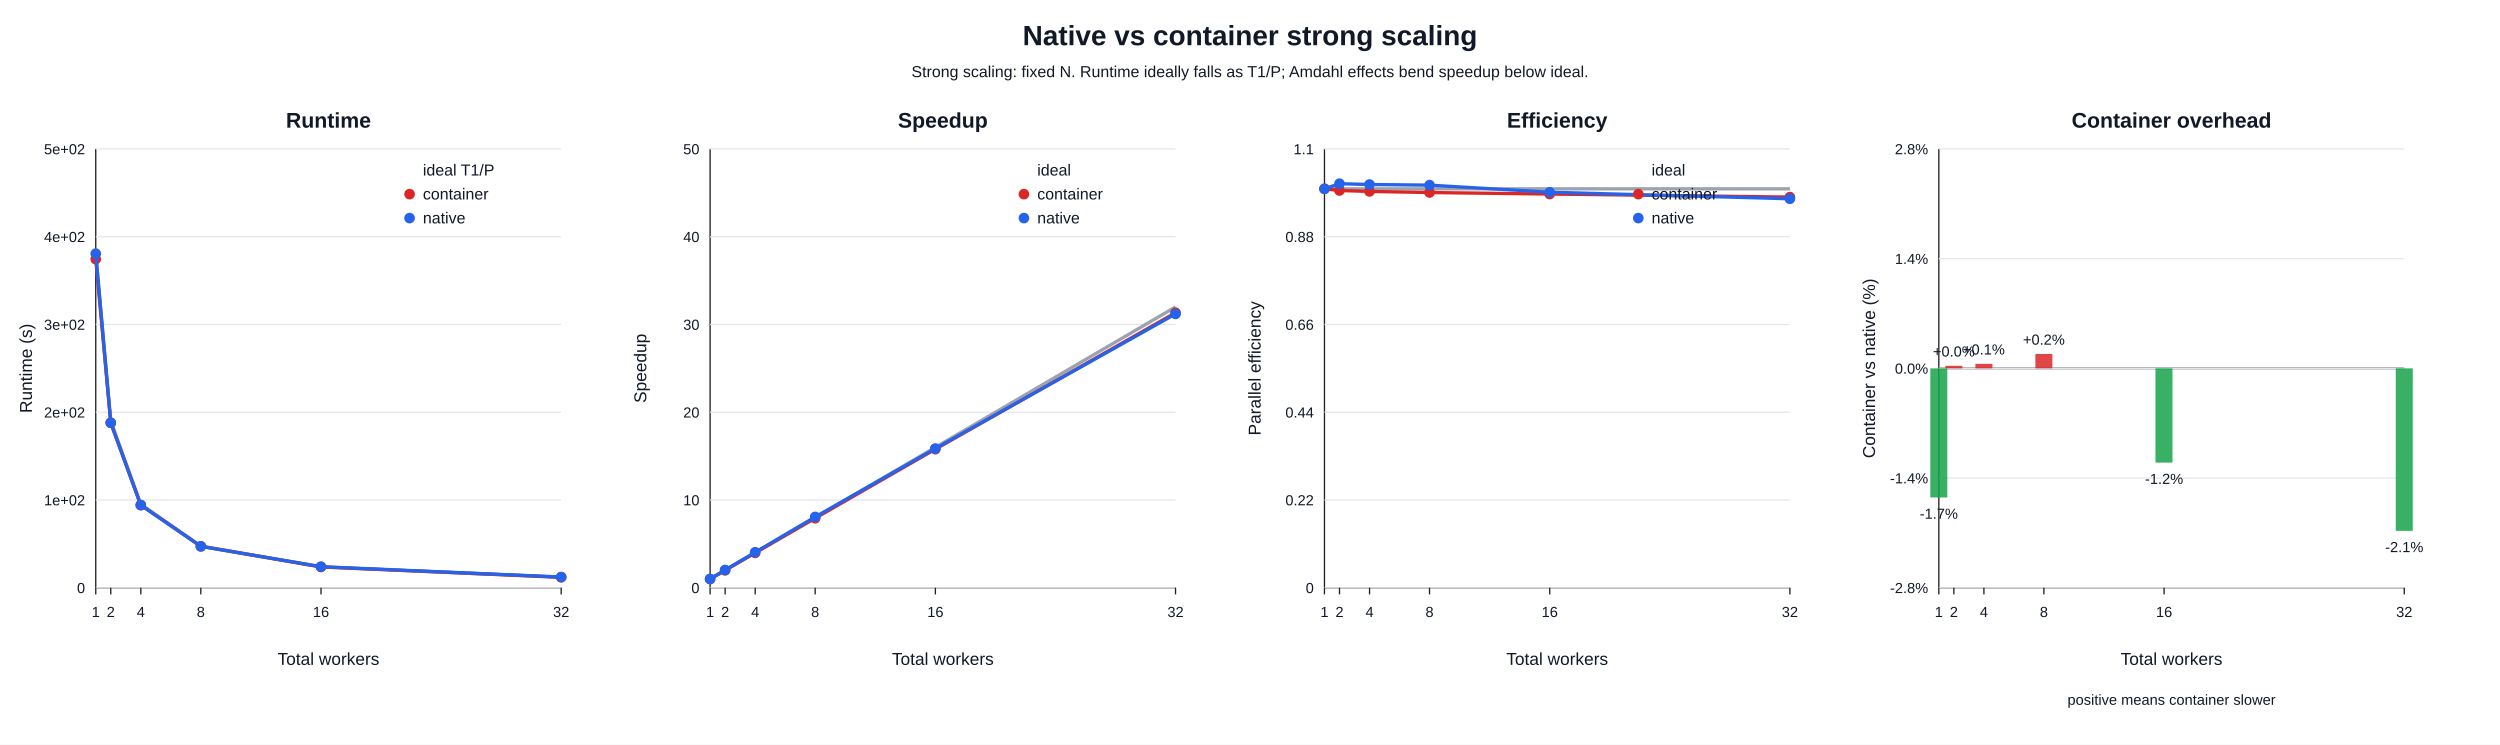
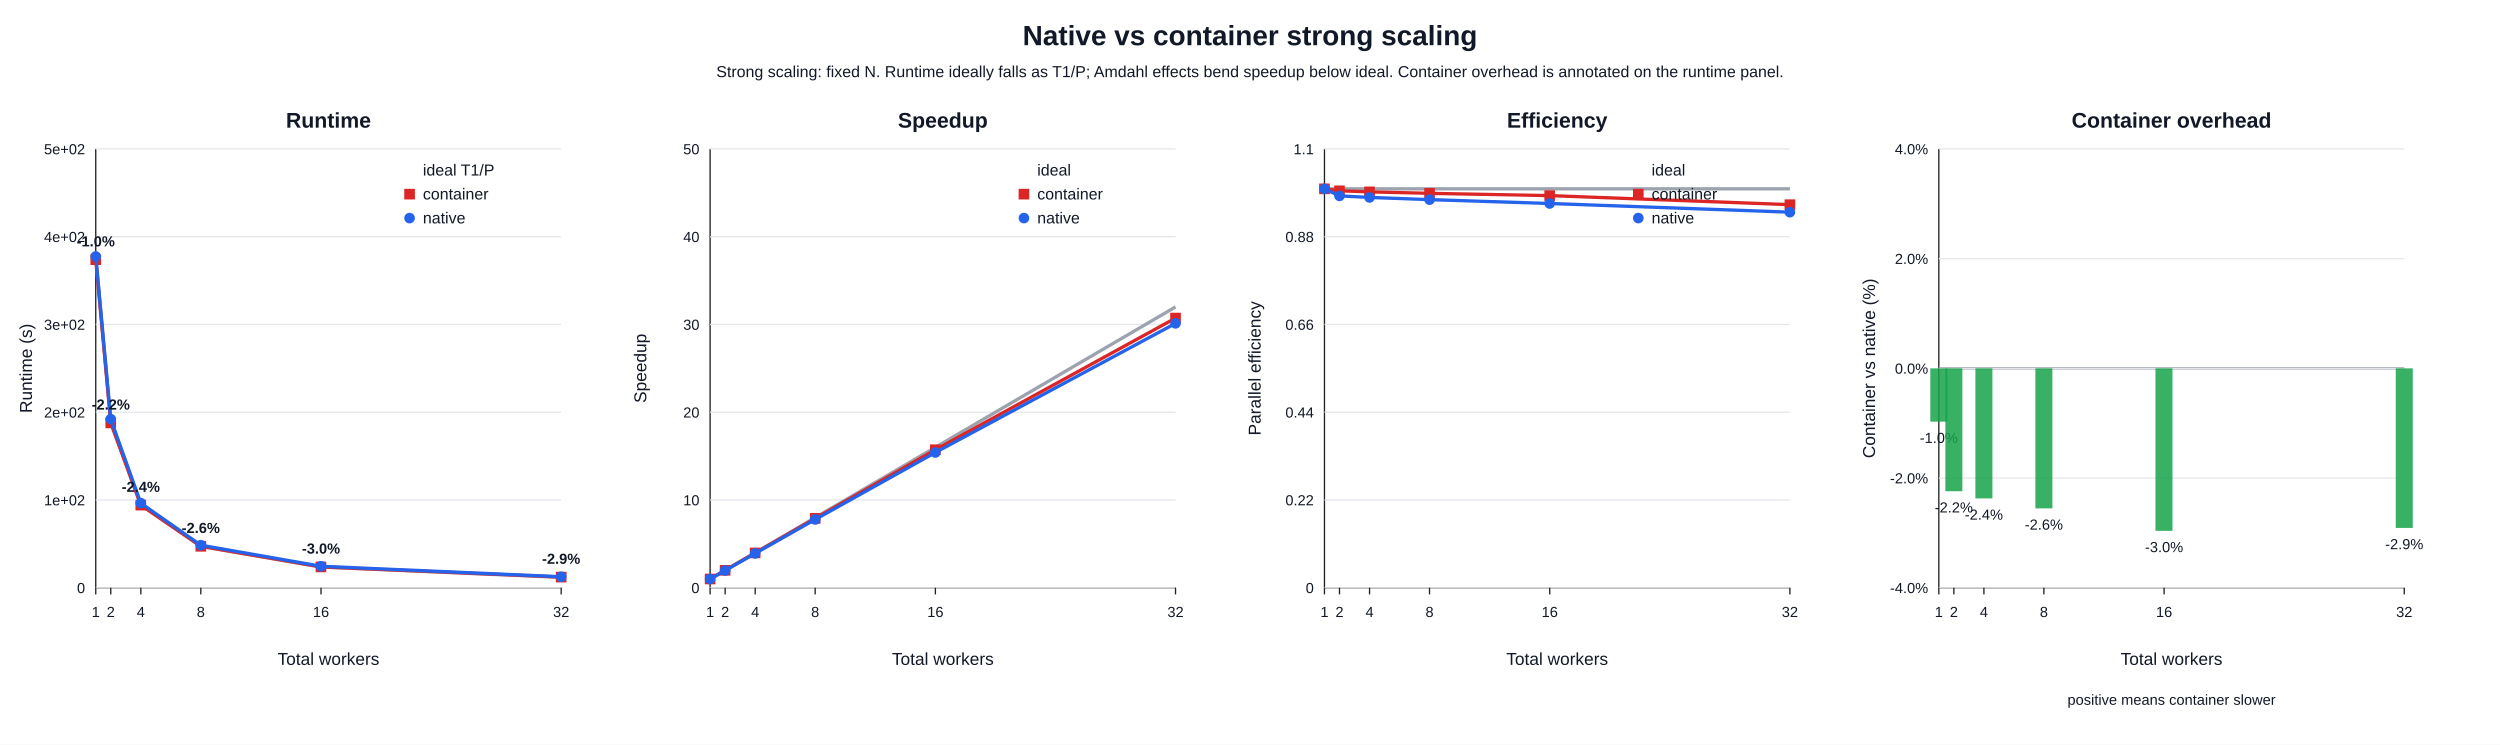
<svg xmlns="http://www.w3.org/2000/svg" width="1880" height="560" viewBox="0 0 1880 560">
  <rect width="100%" height="100%" fill="white" />
  <style>text{font-family:Arial, Helvetica, sans-serif; fill:#111827;}</style>
  <text x="940.0" y="34" text-anchor="middle" font-size="21" font-weight="700">Native vs container strong scaling</text>
-   <text x="940.0" y="58" text-anchor="middle" font-size="12" fill="#4b5563">Strong scaling: fixed N. Runtime ideally falls as T1/P; Amdahl effects bend speedup below ideal.</text>
+   <text x="940.0" y="58" text-anchor="middle" font-size="12" fill="#4b5563">Strong scaling: fixed N. Runtime ideally falls as T1/P; Amdahl effects bend speedup below ideal. Container overhead is annotated on the runtime panel.</text>
  <text x="247.0" y="96.0" text-anchor="middle" font-size="16" font-weight="700">Runtime</text>
  <line x1="72" y1="442" x2="422" y2="442" stroke="#222" />
  <line x1="72" y1="112" x2="72" y2="442" stroke="#222" />
  <text x="247.0" y="500.0" text-anchor="middle" font-size="13">Total workers</text>
  <text x="24.0" y="277.0" transform="rotate(-90 24.0,277.0)" text-anchor="middle" font-size="13">Runtime (s)</text>
  <line x1="72" y1="442.0" x2="422" y2="442.0" stroke="#e5e7eb" />
  <text x="64.0" y="446.0" text-anchor="end" font-size="11">0</text>
  <line x1="72" y1="376.0" x2="422" y2="376.0" stroke="#e5e7eb" />
  <text x="64.0" y="380.0" text-anchor="end" font-size="11">1e+02</text>
  <line x1="72" y1="310.0" x2="422" y2="310.0" stroke="#e5e7eb" />
  <text x="64.0" y="314.0" text-anchor="end" font-size="11">2e+02</text>
  <line x1="72" y1="244.0" x2="422" y2="244.0" stroke="#e5e7eb" />
  <text x="64.0" y="248.0" text-anchor="end" font-size="11">3e+02</text>
  <line x1="72" y1="178.0" x2="422" y2="178.0" stroke="#e5e7eb" />
  <text x="64.0" y="182.0" text-anchor="end" font-size="11">4e+02</text>
  <line x1="72" y1="112.0" x2="422" y2="112.0" stroke="#e5e7eb" />
  <text x="64.0" y="116.0" text-anchor="end" font-size="11">5e+02</text>
  <line x1="72.0" y1="442" x2="72.0" y2="447" stroke="#222" />
  <text x="72.0" y="464.0" text-anchor="middle" font-size="11">1</text>
  <line x1="83.3" y1="442" x2="83.3" y2="447" stroke="#222" />
  <text x="83.3" y="464.0" text-anchor="middle" font-size="11">2</text>
  <line x1="105.9" y1="442" x2="105.9" y2="447" stroke="#222" />
  <text x="105.9" y="464.0" text-anchor="middle" font-size="11">4</text>
  <line x1="151.0" y1="442" x2="151.0" y2="447" stroke="#222" />
  <text x="151.0" y="464.0" text-anchor="middle" font-size="11">8</text>
  <line x1="241.4" y1="442" x2="241.4" y2="447" stroke="#222" />
  <text x="241.4" y="464.0" text-anchor="middle" font-size="11">16</text>
  <line x1="422.0" y1="442" x2="422.0" y2="447" stroke="#222" />
  <text x="422.0" y="464.0" text-anchor="middle" font-size="11">32</text>
-   <polyline points="72.00,190.74 83.29,316.37 105.87,379.19 151.03,410.59 241.35,426.30 422.00,434.15" fill="none" stroke="#9ca3af" stroke-width="2.5" />
-   <polyline points="72.00,194.90 83.29,317.93 105.87,379.82 151.03,410.82 241.35,426.35 422.00,434.11" fill="none" stroke="#dc2626" stroke-width="2.5" />
-   <circle cx="72.00" cy="194.90" r="4" fill="#dc2626" />
-   <circle cx="83.29" cy="317.93" r="4" fill="#dc2626" />
-   <circle cx="105.87" cy="379.82" r="4" fill="#dc2626" />
-   <circle cx="151.03" cy="410.82" r="4" fill="#dc2626" />
-   <circle cx="241.35" cy="426.35" r="4" fill="#dc2626" />
-   <circle cx="422.00" cy="434.11" r="4" fill="#dc2626" />
-   <polyline points="72.00,190.74 83.29,317.97 105.87,379.86 151.03,410.88 241.35,426.16 422.00,433.95" fill="none" stroke="#2563eb" stroke-width="2.5" />
-   <circle cx="72.00" cy="190.74" r="4" fill="#2563eb" />
-   <circle cx="83.29" cy="317.97" r="4" fill="#2563eb" />
-   <circle cx="105.87" cy="379.86" r="4" fill="#2563eb" />
-   <circle cx="151.03" cy="410.88" r="4" fill="#2563eb" />
-   <circle cx="241.35" cy="426.16" r="4" fill="#2563eb" />
-   <circle cx="422.00" cy="433.95" r="4" fill="#2563eb" />
+   <polyline points="72.00,192.87 83.29,317.43 105.87,379.72 151.03,410.86 241.35,426.43 422.00,434.21" fill="none" stroke="#9ca3af" stroke-width="2.5" />
+   <polyline points="72.00,195.29 83.29,318.03 105.87,379.85 151.03,410.81 241.35,426.31 422.00,433.97" fill="none" stroke="#dc2626" stroke-width="2.5" />
+   <rect x="68.00" y="191.29" width="8" height="8" fill="#dc2626" />
+   <rect x="79.29" y="314.03" width="8" height="8" fill="#dc2626" />
+   <rect x="101.87" y="375.85" width="8" height="8" fill="#dc2626" />
+   <rect x="147.03" y="406.81" width="8" height="8" fill="#dc2626" />
+   <rect x="237.35" y="422.31" width="8" height="8" fill="#dc2626" />
+   <rect x="418.00" y="429.97" width="8" height="8" fill="#dc2626" />
+   <polyline points="72.00,192.87 83.29,315.19 105.87,378.34 151.03,409.99 241.35,425.83 422.00,433.73" fill="none" stroke="#2563eb" stroke-width="2.5" />
+   <circle cx="72.00" cy="192.87" r="4" fill="#2563eb" />
+   <circle cx="83.29" cy="315.19" r="4" fill="#2563eb" />
+   <circle cx="105.87" cy="378.34" r="4" fill="#2563eb" />
+   <circle cx="151.03" cy="409.99" r="4" fill="#2563eb" />
+   <circle cx="241.35" cy="425.83" r="4" fill="#2563eb" />
+   <circle cx="422.00" cy="433.73" r="4" fill="#2563eb" />
+   <text x="72.0" y="185.3" text-anchor="middle" font-size="11" font-weight="700" fill="#16a34a">-1.0%</text>
+   <text x="83.3" y="308.0" text-anchor="middle" font-size="11" font-weight="700" fill="#16a34a">-2.2%</text>
+   <text x="105.9" y="369.9" text-anchor="middle" font-size="11" font-weight="700" fill="#16a34a">-2.4%</text>
+   <text x="151.0" y="400.8" text-anchor="middle" font-size="11" font-weight="700" fill="#16a34a">-2.6%</text>
+   <text x="241.4" y="416.3" text-anchor="middle" font-size="11" font-weight="700" fill="#16a34a">-3.0%</text>
+   <text x="422.0" y="424.0" text-anchor="middle" font-size="11" font-weight="700" fill="#16a34a">-2.9%</text>
  <text x="318.0" y="132.0" font-size="12" fill="#6b7280">ideal T1/P</text>
-   <circle cx="308.0" cy="146.0" r="4" fill="#dc2626" />
+   <rect x="304.0" y="142.0" width="8" height="8" fill="#dc2626" />
  <text x="318.0" y="150.0" font-size="12" fill="#dc2626">container</text>
  <circle cx="308.0" cy="164.0" r="4" fill="#2563eb" />
  <text x="318.0" y="168.0" font-size="12" fill="#2563eb">native</text>
  <text x="709.0" y="96.0" text-anchor="middle" font-size="16" font-weight="700">Speedup</text>
  <line x1="534" y1="442" x2="884" y2="442" stroke="#222" />
  <line x1="534" y1="112" x2="534" y2="442" stroke="#222" />
  <text x="709.0" y="500.0" text-anchor="middle" font-size="13">Total workers</text>
  <text x="486.0" y="277.0" transform="rotate(-90 486.0,277.0)" text-anchor="middle" font-size="13">Speedup</text>
  <line x1="534" y1="442.0" x2="884" y2="442.0" stroke="#e5e7eb" />
  <text x="526.0" y="446.0" text-anchor="end" font-size="11">0</text>
  <line x1="534" y1="376.0" x2="884" y2="376.0" stroke="#e5e7eb" />
  <text x="526.0" y="380.0" text-anchor="end" font-size="11">10</text>
  <line x1="534" y1="310.0" x2="884" y2="310.0" stroke="#e5e7eb" />
  <text x="526.0" y="314.0" text-anchor="end" font-size="11">20</text>
  <line x1="534" y1="244.0" x2="884" y2="244.0" stroke="#e5e7eb" />
  <text x="526.0" y="248.0" text-anchor="end" font-size="11">30</text>
  <line x1="534" y1="178.0" x2="884" y2="178.0" stroke="#e5e7eb" />
  <text x="526.0" y="182.0" text-anchor="end" font-size="11">40</text>
  <line x1="534" y1="112.0" x2="884" y2="112.0" stroke="#e5e7eb" />
  <text x="526.0" y="116.0" text-anchor="end" font-size="11">50</text>
  <line x1="534.0" y1="442" x2="534.0" y2="447" stroke="#222" />
  <text x="534.0" y="464.0" text-anchor="middle" font-size="11">1</text>
  <line x1="545.3" y1="442" x2="545.3" y2="447" stroke="#222" />
  <text x="545.3" y="464.0" text-anchor="middle" font-size="11">2</text>
  <line x1="567.9" y1="442" x2="567.9" y2="447" stroke="#222" />
  <text x="567.9" y="464.0" text-anchor="middle" font-size="11">4</text>
  <line x1="613.0" y1="442" x2="613.0" y2="447" stroke="#222" />
  <text x="613.0" y="464.0" text-anchor="middle" font-size="11">8</text>
  <line x1="703.4" y1="442" x2="703.4" y2="447" stroke="#222" />
  <text x="703.4" y="464.0" text-anchor="middle" font-size="11">16</text>
  <line x1="884.0" y1="442" x2="884.0" y2="447" stroke="#222" />
  <text x="884.0" y="464.0" text-anchor="middle" font-size="11">32</text>
  <polyline points="534.00,435.40 545.29,428.80 567.87,415.60 613.03,389.20 703.35,336.40 884.00,230.80" fill="none" stroke="#9ca3af" stroke-width="2.5" />
-   <polyline points="534.00,435.40 545.29,428.86 567.87,415.77 613.03,389.69 703.35,337.78 884.00,235.17" fill="none" stroke="#dc2626" stroke-width="2.5" />
-   <circle cx="534.00" cy="435.40" r="4" fill="#dc2626" />
-   <circle cx="545.29" cy="428.86" r="4" fill="#dc2626" />
-   <circle cx="567.87" cy="415.77" r="4" fill="#dc2626" />
-   <circle cx="613.03" cy="389.69" r="4" fill="#dc2626" />
-   <circle cx="703.35" cy="337.78" r="4" fill="#dc2626" />
-   <circle cx="884.00" cy="235.17" r="4" fill="#dc2626" />
-   <polyline points="534.00,435.40 545.29,428.63 567.87,415.31 613.03,388.71 703.35,337.31 884.00,236.07" fill="none" stroke="#2563eb" stroke-width="2.5" />
+   <polyline points="534.00,435.40 545.29,428.87 567.87,415.80 613.03,389.80 703.35,338.20 884.00,239.19" fill="none" stroke="#dc2626" stroke-width="2.5" />
+   <rect x="530.00" y="431.40" width="8" height="8" fill="#dc2626" />
+   <rect x="541.29" y="424.87" width="8" height="8" fill="#dc2626" />
+   <rect x="563.87" y="411.80" width="8" height="8" fill="#dc2626" />
+   <rect x="609.03" y="385.80" width="8" height="8" fill="#dc2626" />
+   <rect x="699.35" y="334.20" width="8" height="8" fill="#dc2626" />
+   <rect x="880.00" y="235.19" width="8" height="8" fill="#dc2626" />
+   <polyline points="534.00,435.40 545.29,429.03 567.87,416.17 613.03,390.63 703.35,340.28 884.00,243.16" fill="none" stroke="#2563eb" stroke-width="2.5" />
  <circle cx="534.00" cy="435.40" r="4" fill="#2563eb" />
-   <circle cx="545.29" cy="428.63" r="4" fill="#2563eb" />
-   <circle cx="567.87" cy="415.31" r="4" fill="#2563eb" />
-   <circle cx="613.03" cy="388.71" r="4" fill="#2563eb" />
-   <circle cx="703.35" cy="337.31" r="4" fill="#2563eb" />
-   <circle cx="884.00" cy="236.07" r="4" fill="#2563eb" />
+   <circle cx="545.29" cy="429.03" r="4" fill="#2563eb" />
+   <circle cx="567.87" cy="416.17" r="4" fill="#2563eb" />
+   <circle cx="613.03" cy="390.63" r="4" fill="#2563eb" />
+   <circle cx="703.35" cy="340.28" r="4" fill="#2563eb" />
+   <circle cx="884.00" cy="243.16" r="4" fill="#2563eb" />
  <text x="780.0" y="132.0" font-size="12" fill="#6b7280">ideal</text>
-   <circle cx="770.0" cy="146.0" r="4" fill="#dc2626" />
+   <rect x="766.0" y="142.0" width="8" height="8" fill="#dc2626" />
  <text x="780.0" y="150.0" font-size="12" fill="#dc2626">container</text>
  <circle cx="770.0" cy="164.0" r="4" fill="#2563eb" />
  <text x="780.0" y="168.0" font-size="12" fill="#2563eb">native</text>
  <text x="1171.0" y="96.0" text-anchor="middle" font-size="16" font-weight="700">Efficiency</text>
  <line x1="996" y1="442" x2="1346" y2="442" stroke="#222" />
  <line x1="996" y1="112" x2="996" y2="442" stroke="#222" />
  <text x="1171.0" y="500.0" text-anchor="middle" font-size="13">Total workers</text>
  <text x="948.0" y="277.0" transform="rotate(-90 948.0,277.0)" text-anchor="middle" font-size="13">Parallel efficiency</text>
  <line x1="996" y1="442.0" x2="1346" y2="442.0" stroke="#e5e7eb" />
  <text x="988.0" y="446.0" text-anchor="end" font-size="11">0</text>
  <line x1="996" y1="376.0" x2="1346" y2="376.0" stroke="#e5e7eb" />
  <text x="988.0" y="380.0" text-anchor="end" font-size="11">0.22</text>
  <line x1="996" y1="310.0" x2="1346" y2="310.0" stroke="#e5e7eb" />
  <text x="988.0" y="314.0" text-anchor="end" font-size="11">0.44</text>
  <line x1="996" y1="244.0" x2="1346" y2="244.0" stroke="#e5e7eb" />
  <text x="988.0" y="248.0" text-anchor="end" font-size="11">0.66</text>
  <line x1="996" y1="178.0" x2="1346" y2="178.0" stroke="#e5e7eb" />
  <text x="988.0" y="182.0" text-anchor="end" font-size="11">0.88</text>
  <line x1="996" y1="112.0" x2="1346" y2="112.0" stroke="#e5e7eb" />
  <text x="988.0" y="116.0" text-anchor="end" font-size="11">1.1</text>
  <line x1="996.0" y1="442" x2="996.0" y2="447" stroke="#222" />
  <text x="996.0" y="464.0" text-anchor="middle" font-size="11">1</text>
  <line x1="1007.3" y1="442" x2="1007.3" y2="447" stroke="#222" />
  <text x="1007.3" y="464.0" text-anchor="middle" font-size="11">2</text>
  <line x1="1029.9" y1="442" x2="1029.9" y2="447" stroke="#222" />
  <text x="1029.9" y="464.0" text-anchor="middle" font-size="11">4</text>
  <line x1="1075.0" y1="442" x2="1075.0" y2="447" stroke="#222" />
  <text x="1075.0" y="464.0" text-anchor="middle" font-size="11">8</text>
  <line x1="1165.4" y1="442" x2="1165.4" y2="447" stroke="#222" />
  <text x="1165.4" y="464.0" text-anchor="middle" font-size="11">16</text>
  <line x1="1346.0" y1="442" x2="1346.0" y2="447" stroke="#222" />
  <text x="1346.0" y="464.0" text-anchor="middle" font-size="11">32</text>
  <polyline points="996.00,142.00 1007.29,142.00 1029.87,142.00 1075.03,142.00 1165.35,142.00 1346.00,142.00" fill="none" stroke="#9ca3af" stroke-width="2.5" />
-   <polyline points="996.00,142.00 1007.29,143.27 1029.87,143.95 1075.03,144.78 1165.35,145.92 1346.00,148.21" fill="none" stroke="#dc2626" stroke-width="2.5" />
-   <circle cx="996.00" cy="142.00" r="4" fill="#dc2626" />
-   <circle cx="1007.29" cy="143.27" r="4" fill="#dc2626" />
-   <circle cx="1029.87" cy="143.95" r="4" fill="#dc2626" />
-   <circle cx="1075.03" cy="144.78" r="4" fill="#dc2626" />
-   <circle cx="1165.35" cy="145.92" r="4" fill="#dc2626" />
-   <circle cx="1346.00" cy="148.21" r="4" fill="#dc2626" />
-   <polyline points="996.00,142.00 1007.29,138.14 1029.87,138.75 1075.03,139.22 1165.35,144.57 1346.00,149.49" fill="none" stroke="#2563eb" stroke-width="2.5" />
+   <polyline points="996.00,142.00 1007.29,143.49 1029.87,144.28 1075.03,145.39 1165.35,147.10 1346.00,153.92" fill="none" stroke="#dc2626" stroke-width="2.5" />
+   <rect x="992.00" y="138.00" width="8" height="8" fill="#dc2626" />
+   <rect x="1003.29" y="139.49" width="8" height="8" fill="#dc2626" />
+   <rect x="1025.87" y="140.28" width="8" height="8" fill="#dc2626" />
+   <rect x="1071.03" y="141.39" width="8" height="8" fill="#dc2626" />
+   <rect x="1161.35" y="143.10" width="8" height="8" fill="#dc2626" />
+   <rect x="1342.00" y="149.92" width="8" height="8" fill="#dc2626" />
+   <polyline points="996.00,142.00 1007.29,147.31 1029.87,148.48 1075.03,150.13 1165.35,153.03 1346.00,159.56" fill="none" stroke="#2563eb" stroke-width="2.5" />
  <circle cx="996.00" cy="142.00" r="4" fill="#2563eb" />
-   <circle cx="1007.29" cy="138.14" r="4" fill="#2563eb" />
-   <circle cx="1029.87" cy="138.75" r="4" fill="#2563eb" />
-   <circle cx="1075.03" cy="139.22" r="4" fill="#2563eb" />
-   <circle cx="1165.35" cy="144.57" r="4" fill="#2563eb" />
-   <circle cx="1346.00" cy="149.49" r="4" fill="#2563eb" />
+   <circle cx="1007.29" cy="147.31" r="4" fill="#2563eb" />
+   <circle cx="1029.87" cy="148.48" r="4" fill="#2563eb" />
+   <circle cx="1075.03" cy="150.13" r="4" fill="#2563eb" />
+   <circle cx="1165.35" cy="153.03" r="4" fill="#2563eb" />
+   <circle cx="1346.00" cy="159.56" r="4" fill="#2563eb" />
  <text x="1242.0" y="132.0" font-size="12" fill="#6b7280">ideal</text>
-   <circle cx="1232.0" cy="146.0" r="4" fill="#dc2626" />
+   <rect x="1228.0" y="142.0" width="8" height="8" fill="#dc2626" />
  <text x="1242.0" y="150.0" font-size="12" fill="#dc2626">container</text>
  <circle cx="1232.0" cy="164.0" r="4" fill="#2563eb" />
  <text x="1242.0" y="168.0" font-size="12" fill="#2563eb">native</text>
  <text x="1633.0" y="96.0" text-anchor="middle" font-size="16" font-weight="700">Container overhead</text>
  <line x1="1458" y1="442" x2="1808" y2="442" stroke="#222" />
  <line x1="1458" y1="112" x2="1458" y2="442" stroke="#222" />
  <line x1="1458" y1="277.0" x2="1808" y2="277.0" stroke="#6b7280" stroke-width="1.5" />
  <text x="1633.0" y="500.0" text-anchor="middle" font-size="13">Total workers</text>
  <text x="1410.0" y="277.0" transform="rotate(-90 1410.0,277.0)" text-anchor="middle" font-size="13">Container vs native (%)</text>
  <line x1="1458" y1="442.0" x2="1808" y2="442.0" stroke="#e5e7eb" />
-   <text x="1450.0" y="446.0" text-anchor="end" font-size="11">-2.8%</text>
+   <text x="1450.0" y="446.0" text-anchor="end" font-size="11">-4.0%</text>
  <line x1="1458" y1="359.5" x2="1808" y2="359.5" stroke="#e5e7eb" />
-   <text x="1450.0" y="363.5" text-anchor="end" font-size="11">-1.4%</text>
+   <text x="1450.0" y="363.5" text-anchor="end" font-size="11">-2.0%</text>
  <line x1="1458" y1="277.0" x2="1808" y2="277.0" stroke="#e5e7eb" />
  <text x="1450.0" y="281.0" text-anchor="end" font-size="11">0.0%</text>
  <line x1="1458" y1="194.5" x2="1808" y2="194.5" stroke="#e5e7eb" />
-   <text x="1450.0" y="198.5" text-anchor="end" font-size="11">1.4%</text>
+   <text x="1450.0" y="198.5" text-anchor="end" font-size="11">2.0%</text>
  <line x1="1458" y1="112.0" x2="1808" y2="112.0" stroke="#e5e7eb" />
-   <text x="1450.0" y="116.0" text-anchor="end" font-size="11">2.8%</text>
+   <text x="1450.0" y="116.0" text-anchor="end" font-size="11">4.0%</text>
  <line x1="1458.0" y1="442" x2="1458.0" y2="447" stroke="#222" />
  <text x="1458.0" y="464.0" text-anchor="middle" font-size="11">1</text>
-   <rect x="1451.6" y="277.0" width="12.8" height="97.1" fill="#16a34a" opacity="0.85" />
-   <text x="1458.0" y="390.1" text-anchor="middle" font-size="11" fill="#16a34a">-1.7%</text>
+   <rect x="1451.6" y="277.0" width="12.8" height="40.1" fill="#16a34a" opacity="0.85" />
+   <text x="1458.0" y="333.1" text-anchor="middle" font-size="11" fill="#16a34a">-1.0%</text>
  <line x1="1469.3" y1="442" x2="1469.3" y2="447" stroke="#222" />
  <text x="1469.3" y="464.0" text-anchor="middle" font-size="11">2</text>
-   <rect x="1462.9" y="275.1" width="12.8" height="1.9" fill="#dc2626" opacity="0.85" />
-   <text x="1469.3" y="268.1" text-anchor="middle" font-size="11" fill="#dc2626">+0.0%</text>
+   <rect x="1462.9" y="277.0" width="12.8" height="92.4" fill="#16a34a" opacity="0.85" />
+   <text x="1469.3" y="385.4" text-anchor="middle" font-size="11" fill="#16a34a">-2.2%</text>
  <line x1="1491.9" y1="442" x2="1491.9" y2="447" stroke="#222" />
  <text x="1491.9" y="464.0" text-anchor="middle" font-size="11">4</text>
-   <rect x="1485.5" y="273.6" width="12.8" height="3.4" fill="#dc2626" opacity="0.85" />
-   <text x="1491.9" y="266.6" text-anchor="middle" font-size="11" fill="#dc2626">+0.1%</text>
+   <rect x="1485.5" y="277.0" width="12.8" height="97.8" fill="#16a34a" opacity="0.85" />
+   <text x="1491.9" y="390.8" text-anchor="middle" font-size="11" fill="#16a34a">-2.4%</text>
  <line x1="1537.0" y1="442" x2="1537.0" y2="447" stroke="#222" />
  <text x="1537.0" y="464.0" text-anchor="middle" font-size="11">8</text>
-   <rect x="1530.6" y="266.2" width="12.8" height="10.8" fill="#dc2626" opacity="0.85" />
-   <text x="1537.0" y="259.2" text-anchor="middle" font-size="11" fill="#dc2626">+0.2%</text>
+   <rect x="1530.6" y="277.0" width="12.8" height="105.3" fill="#16a34a" opacity="0.85" />
+   <text x="1537.0" y="398.3" text-anchor="middle" font-size="11" fill="#16a34a">-2.6%</text>
  <line x1="1627.4" y1="442" x2="1627.4" y2="447" stroke="#222" />
  <text x="1627.4" y="464.0" text-anchor="middle" font-size="11">16</text>
-   <rect x="1620.9" y="277.0" width="12.8" height="70.9" fill="#16a34a" opacity="0.85" />
-   <text x="1627.4" y="363.9" text-anchor="middle" font-size="11" fill="#16a34a">-1.2%</text>
+   <rect x="1620.9" y="277.0" width="12.8" height="122.2" fill="#16a34a" opacity="0.85" />
+   <text x="1627.4" y="415.2" text-anchor="middle" font-size="11" fill="#16a34a">-3.0%</text>
  <line x1="1808.0" y1="442" x2="1808.0" y2="447" stroke="#222" />
  <text x="1808.0" y="464.0" text-anchor="middle" font-size="11">32</text>
-   <rect x="1801.6" y="277.0" width="12.8" height="122.2" fill="#16a34a" opacity="0.85" />
-   <text x="1808.0" y="415.2" text-anchor="middle" font-size="11" fill="#16a34a">-2.1%</text>
+   <rect x="1801.6" y="277.0" width="12.8" height="120.0" fill="#16a34a" opacity="0.85" />
+   <text x="1808.0" y="413.0" text-anchor="middle" font-size="11" fill="#16a34a">-2.9%</text>
  <text x="1633.0" y="530.0" text-anchor="middle" font-size="11" fill="#4b5563">positive means container slower</text>
</svg>
